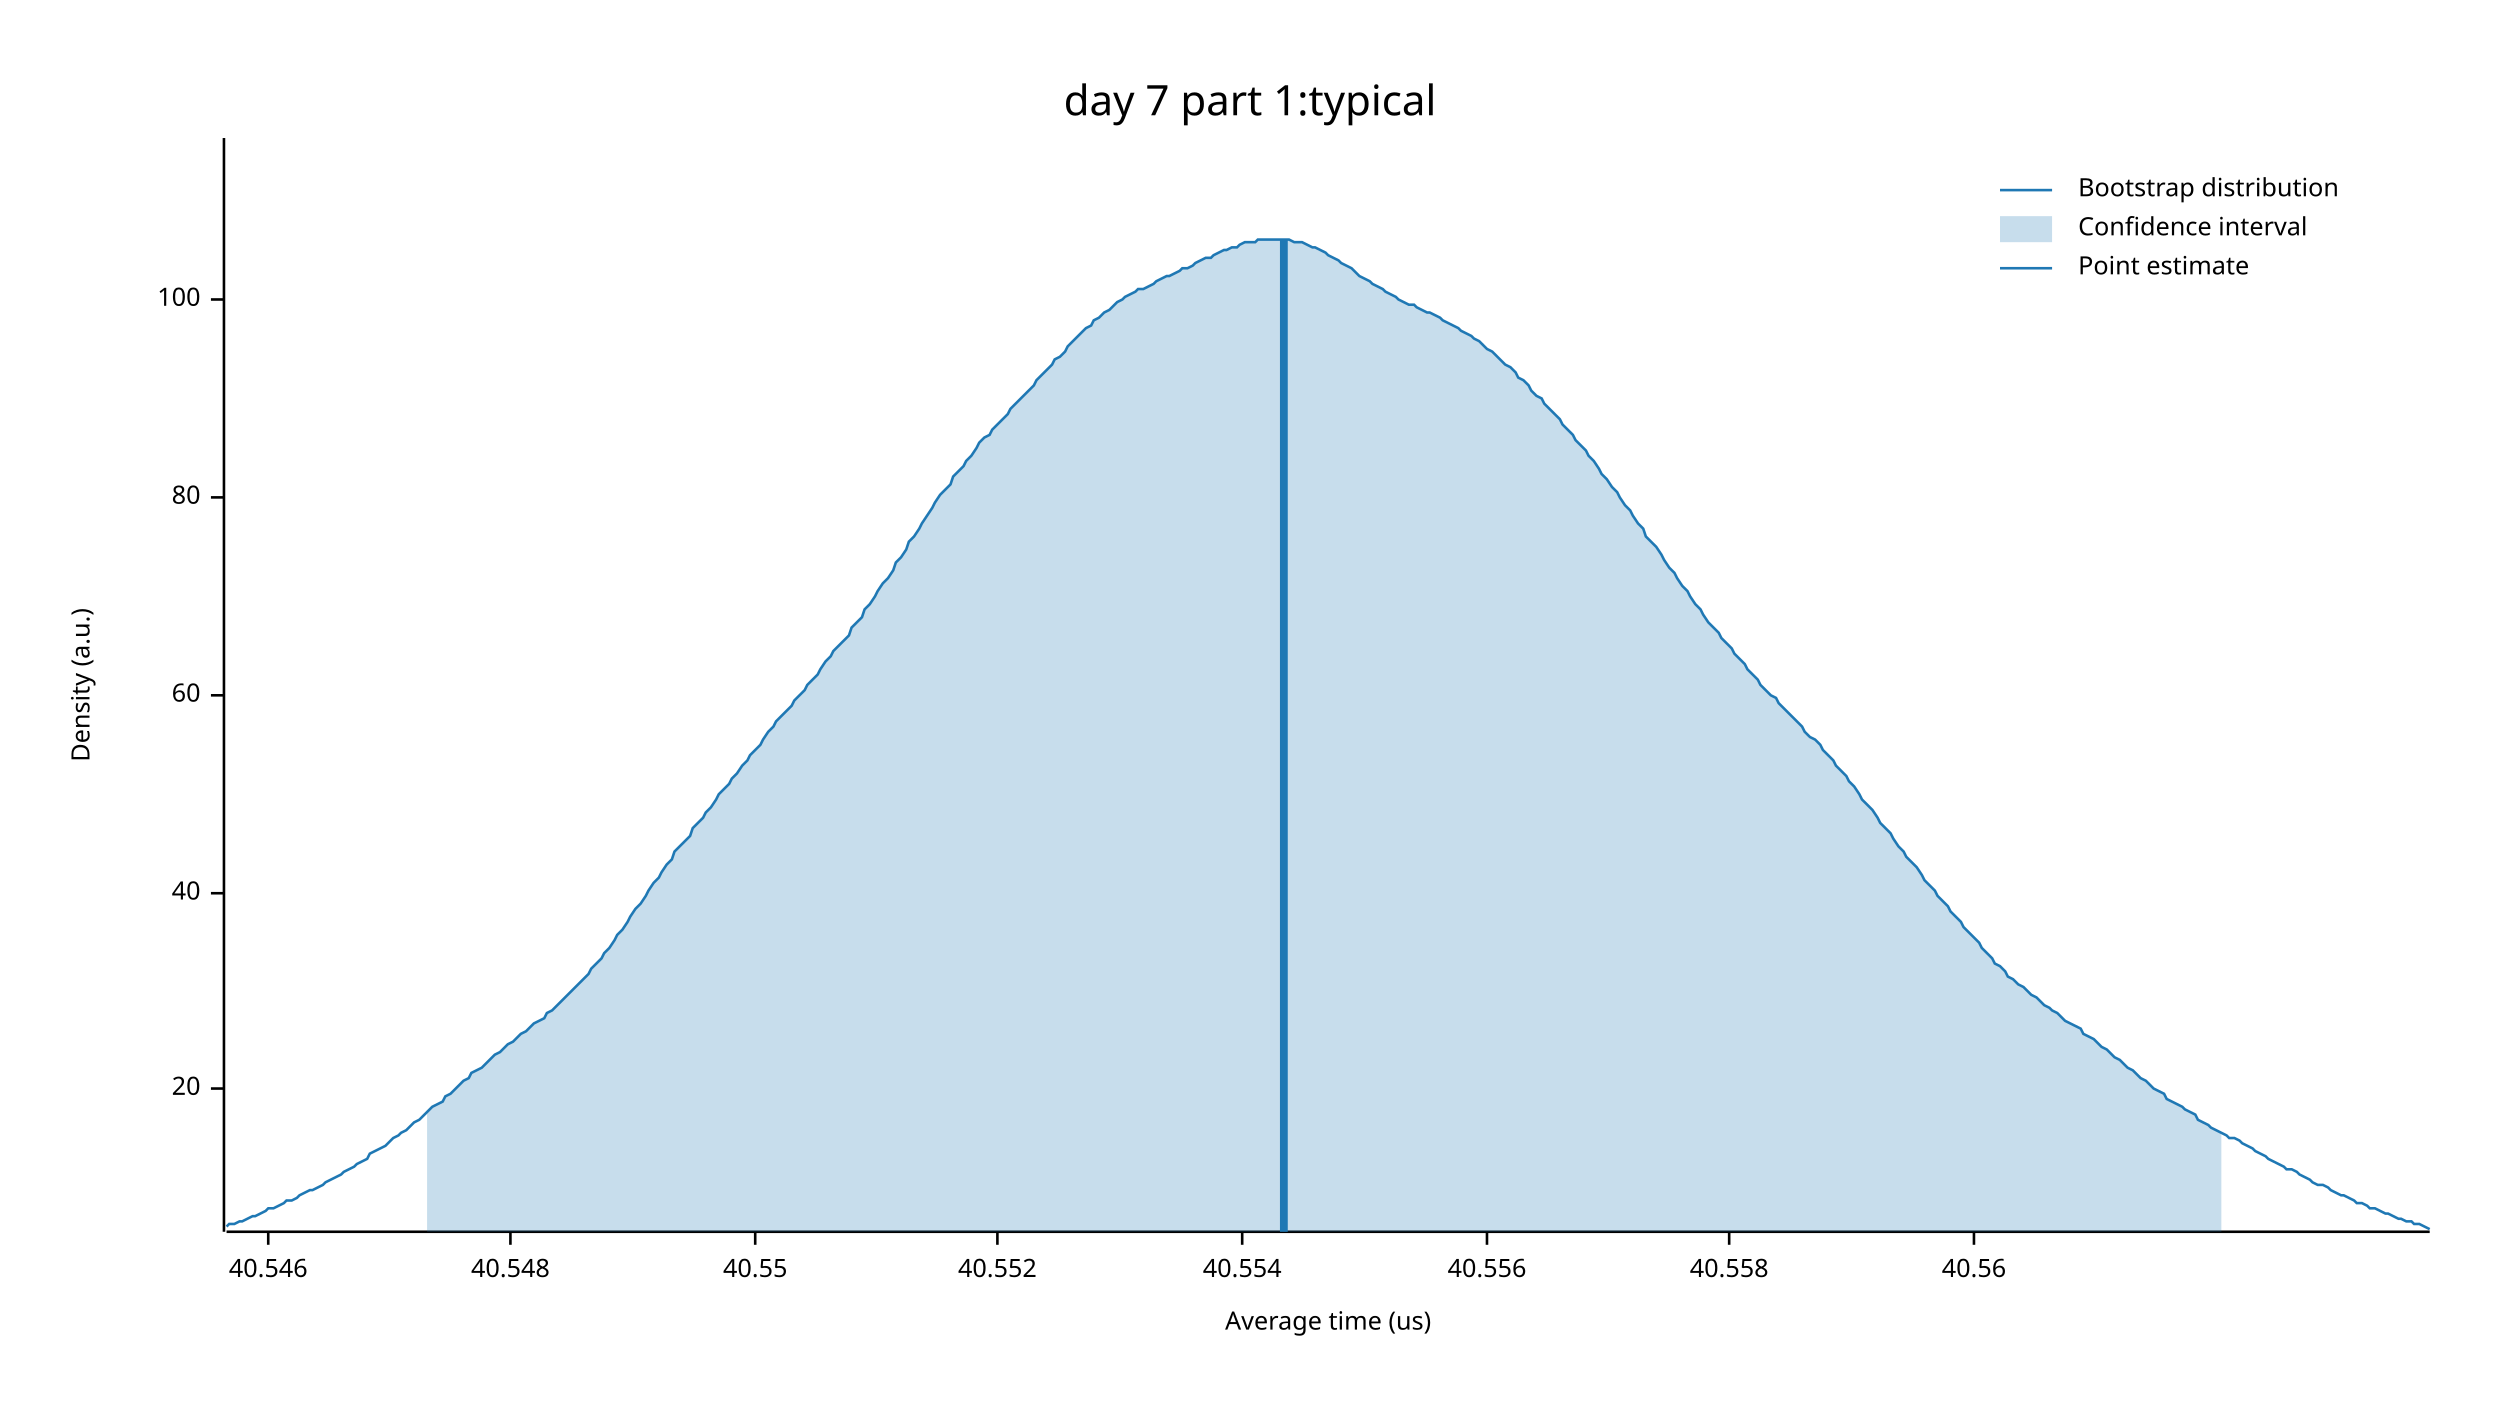
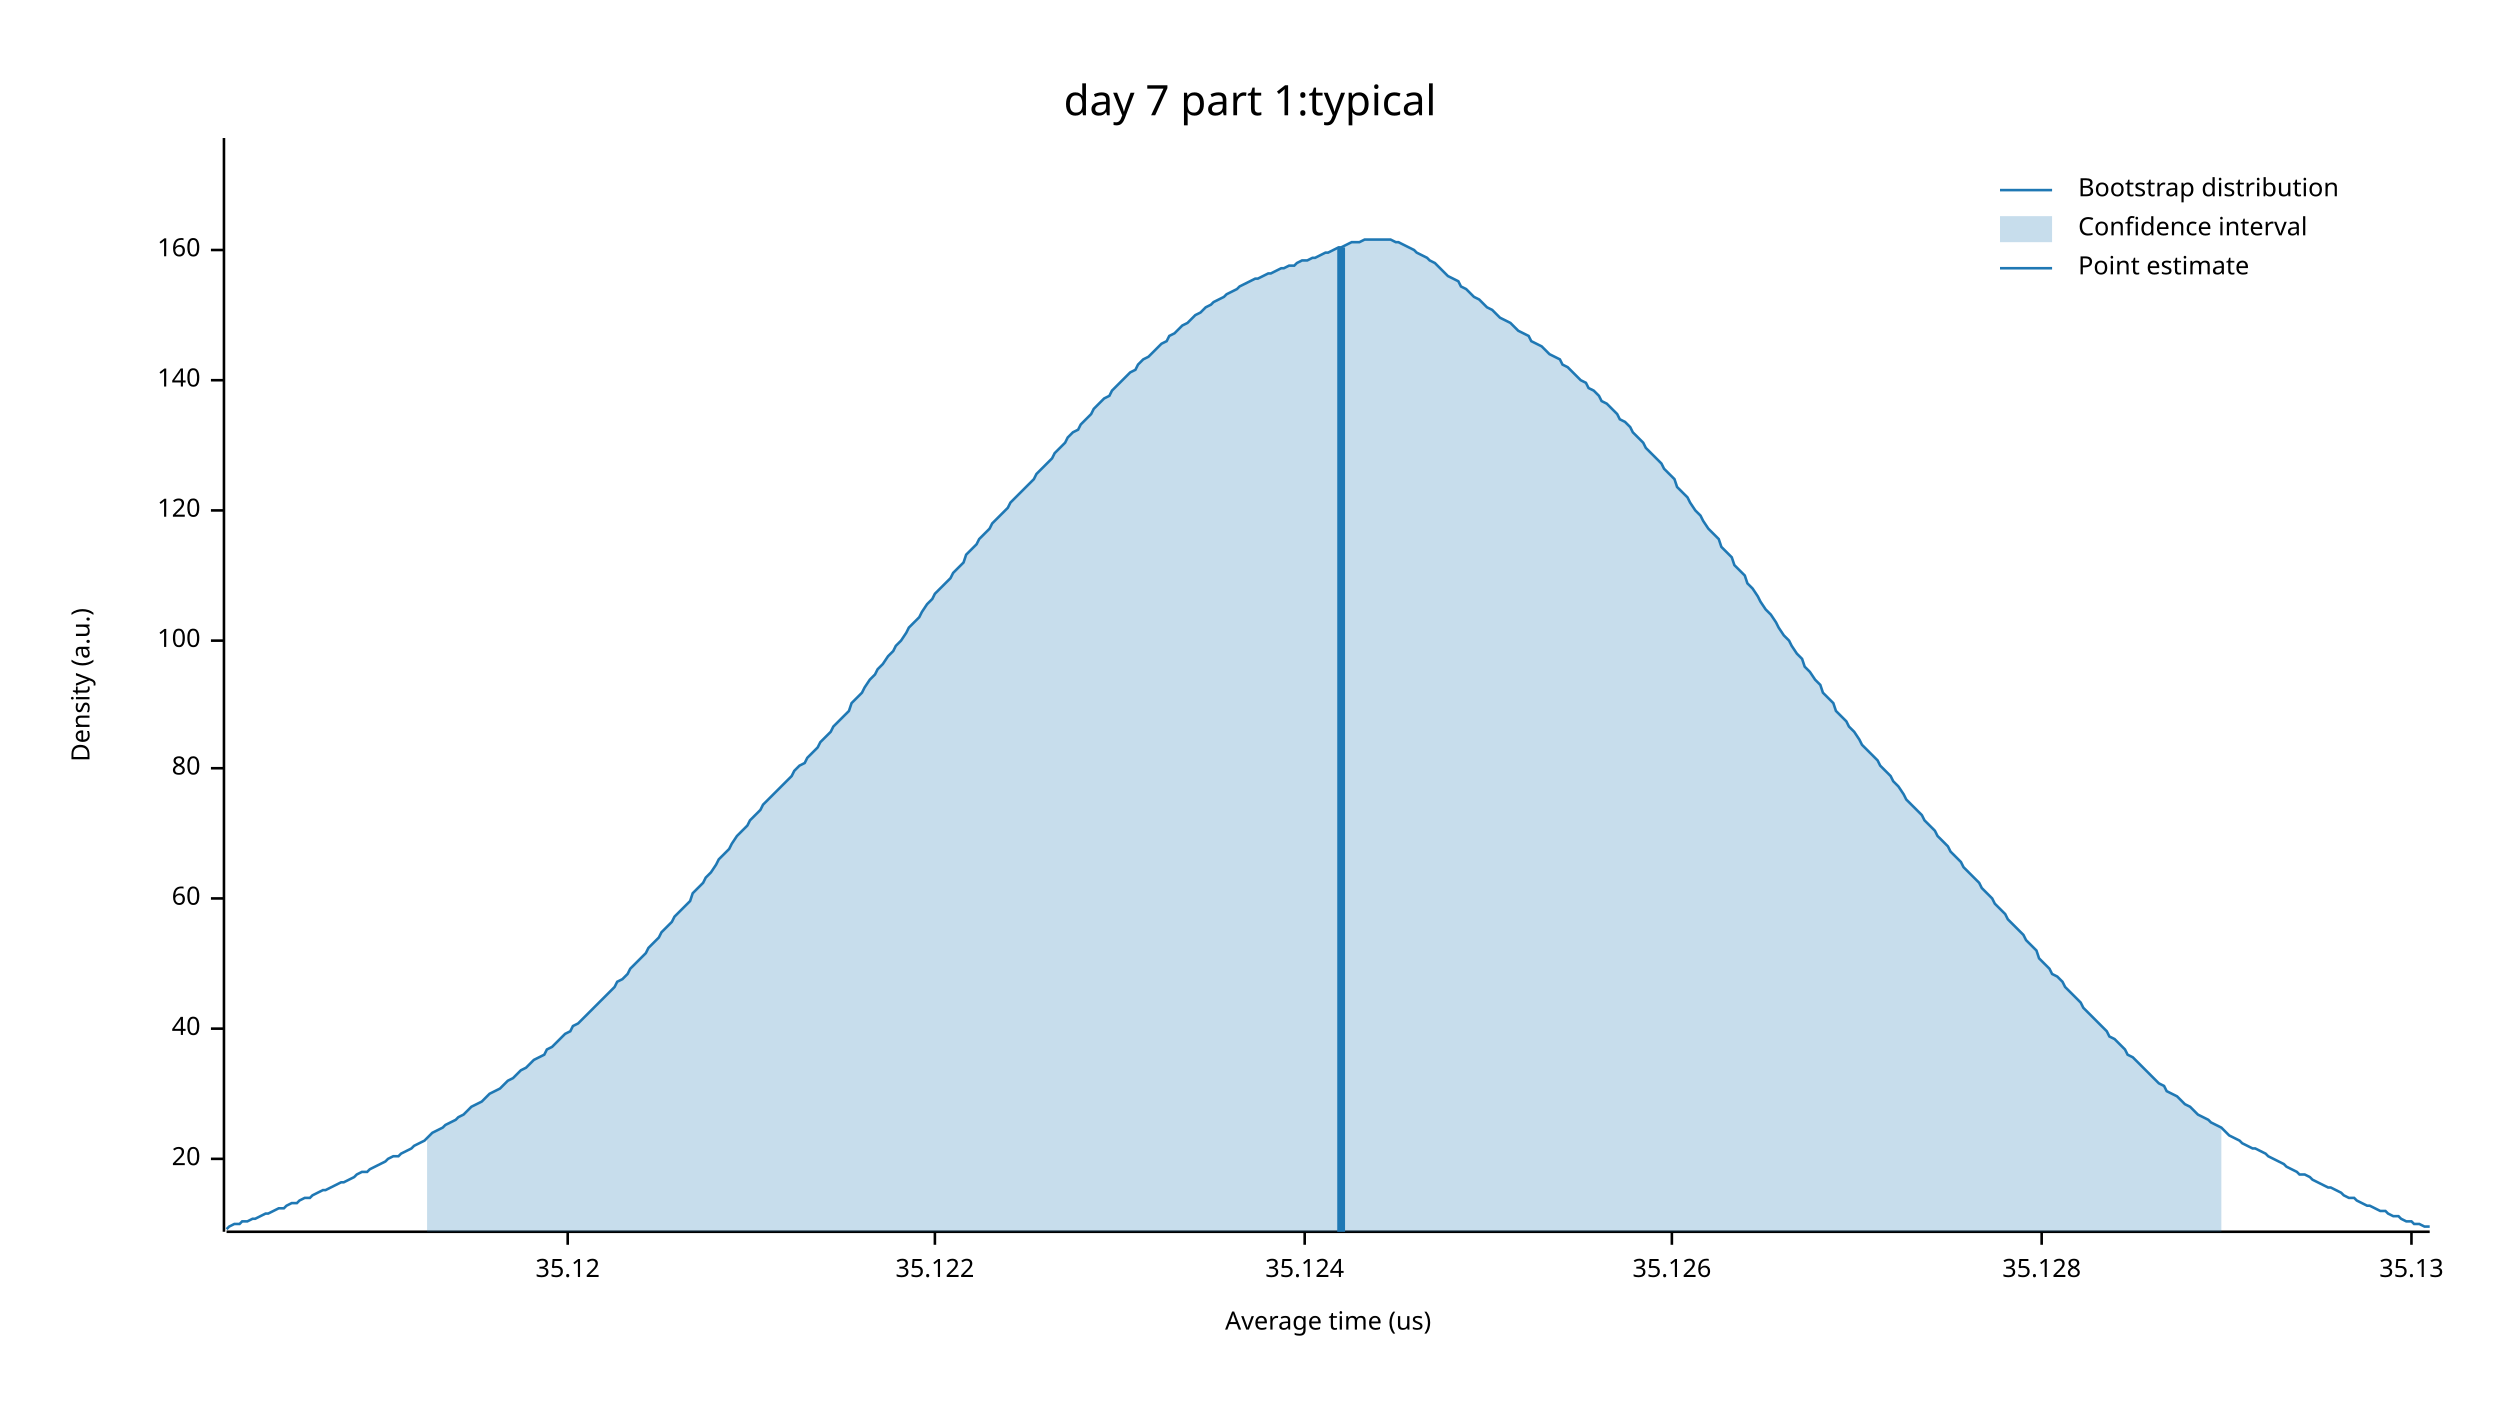
<svg xmlns="http://www.w3.org/2000/svg" width="960" height="540" viewBox="0 0 960 540">
  <text x="480" y="32" dy="0.76em" text-anchor="middle" font-family="sans-serif" font-size="16.129" opacity="1" fill="#000000">
day 7 part 1:typical
</text>
  <text x="27" y="263" dy="0.76em" text-anchor="middle" font-family="sans-serif" font-size="9.677" opacity="1" fill="#000000" transform="rotate(270, 27, 263)">
Density (a.u.)
</text>
  <text x="510" y="513" dy="-0.5ex" text-anchor="middle" font-family="sans-serif" font-size="9.677" opacity="1" fill="#000000">
Average time (us)
</text>
  <polyline fill="none" opacity="1" stroke="#000000" stroke-width="1" points="86,53 86,473 " />
-   <text x="77" y="418" dy="0.5ex" text-anchor="end" font-family="sans-serif" font-size="9.677" opacity="1" fill="#000000">
+   <text x="77" y="445" dy="0.5ex" text-anchor="end" font-family="sans-serif" font-size="9.677" opacity="1" fill="#000000">
20
</text>
-   <polyline fill="none" opacity="1" stroke="#000000" stroke-width="1" points="81,418 86,418 " />
-   <text x="77" y="343" dy="0.5ex" text-anchor="end" font-family="sans-serif" font-size="9.677" opacity="1" fill="#000000">
+   <polyline fill="none" opacity="1" stroke="#000000" stroke-width="1" points="81,445 86,445 " />
+   <text x="77" y="395" dy="0.5ex" text-anchor="end" font-family="sans-serif" font-size="9.677" opacity="1" fill="#000000">
40
</text>
-   <polyline fill="none" opacity="1" stroke="#000000" stroke-width="1" points="81,343 86,343 " />
-   <text x="77" y="267" dy="0.5ex" text-anchor="end" font-family="sans-serif" font-size="9.677" opacity="1" fill="#000000">
+   <polyline fill="none" opacity="1" stroke="#000000" stroke-width="1" points="81,395 86,395 " />
+   <text x="77" y="345" dy="0.5ex" text-anchor="end" font-family="sans-serif" font-size="9.677" opacity="1" fill="#000000">
60
</text>
-   <polyline fill="none" opacity="1" stroke="#000000" stroke-width="1" points="81,267 86,267 " />
-   <text x="77" y="191" dy="0.5ex" text-anchor="end" font-family="sans-serif" font-size="9.677" opacity="1" fill="#000000">
+   <polyline fill="none" opacity="1" stroke="#000000" stroke-width="1" points="81,345 86,345 " />
+   <text x="77" y="295" dy="0.5ex" text-anchor="end" font-family="sans-serif" font-size="9.677" opacity="1" fill="#000000">
80
</text>
-   <polyline fill="none" opacity="1" stroke="#000000" stroke-width="1" points="81,191 86,191 " />
-   <text x="77" y="115" dy="0.5ex" text-anchor="end" font-family="sans-serif" font-size="9.677" opacity="1" fill="#000000">
+   <polyline fill="none" opacity="1" stroke="#000000" stroke-width="1" points="81,295 86,295 " />
+   <text x="77" y="246" dy="0.5ex" text-anchor="end" font-family="sans-serif" font-size="9.677" opacity="1" fill="#000000">
100
</text>
-   <polyline fill="none" opacity="1" stroke="#000000" stroke-width="1" points="81,115 86,115 " />
+   <polyline fill="none" opacity="1" stroke="#000000" stroke-width="1" points="81,246 86,246 " />
+   <text x="77" y="196" dy="0.5ex" text-anchor="end" font-family="sans-serif" font-size="9.677" opacity="1" fill="#000000">
+ 120
+ </text>
+   <polyline fill="none" opacity="1" stroke="#000000" stroke-width="1" points="81,196 86,196 " />
+   <text x="77" y="146" dy="0.5ex" text-anchor="end" font-family="sans-serif" font-size="9.677" opacity="1" fill="#000000">
+ 140
+ </text>
+   <polyline fill="none" opacity="1" stroke="#000000" stroke-width="1" points="81,146 86,146 " />
+   <text x="77" y="96" dy="0.5ex" text-anchor="end" font-family="sans-serif" font-size="9.677" opacity="1" fill="#000000">
+ 160
+ </text>
+   <polyline fill="none" opacity="1" stroke="#000000" stroke-width="1" points="81,96 86,96 " />
  <polyline fill="none" opacity="1" stroke="#000000" stroke-width="1" points="87,473 933,473 " />
-   <text x="103" y="483" dy="0.76em" text-anchor="middle" font-family="sans-serif" font-size="9.677" opacity="1" fill="#000000">
- 40.546
+   <text x="218" y="483" dy="0.76em" text-anchor="middle" font-family="sans-serif" font-size="9.677" opacity="1" fill="#000000">
+ 35.12
</text>
-   <polyline fill="none" opacity="1" stroke="#000000" stroke-width="1" points="103,473 103,478 " />
-   <text x="196" y="483" dy="0.76em" text-anchor="middle" font-family="sans-serif" font-size="9.677" opacity="1" fill="#000000">
- 40.548
+   <polyline fill="none" opacity="1" stroke="#000000" stroke-width="1" points="218,473 218,478 " />
+   <text x="359" y="483" dy="0.76em" text-anchor="middle" font-family="sans-serif" font-size="9.677" opacity="1" fill="#000000">
+ 35.122
</text>
-   <polyline fill="none" opacity="1" stroke="#000000" stroke-width="1" points="196,473 196,478 " />
-   <text x="290" y="483" dy="0.76em" text-anchor="middle" font-family="sans-serif" font-size="9.677" opacity="1" fill="#000000">
- 40.55
+   <polyline fill="none" opacity="1" stroke="#000000" stroke-width="1" points="359,473 359,478 " />
+   <text x="501" y="483" dy="0.76em" text-anchor="middle" font-family="sans-serif" font-size="9.677" opacity="1" fill="#000000">
+ 35.124
</text>
-   <polyline fill="none" opacity="1" stroke="#000000" stroke-width="1" points="290,473 290,478 " />
-   <text x="383" y="483" dy="0.76em" text-anchor="middle" font-family="sans-serif" font-size="9.677" opacity="1" fill="#000000">
- 40.552
+   <polyline fill="none" opacity="1" stroke="#000000" stroke-width="1" points="501,473 501,478 " />
+   <text x="642" y="483" dy="0.76em" text-anchor="middle" font-family="sans-serif" font-size="9.677" opacity="1" fill="#000000">
+ 35.126
</text>
-   <polyline fill="none" opacity="1" stroke="#000000" stroke-width="1" points="383,473 383,478 " />
-   <text x="477" y="483" dy="0.76em" text-anchor="middle" font-family="sans-serif" font-size="9.677" opacity="1" fill="#000000">
- 40.554
+   <polyline fill="none" opacity="1" stroke="#000000" stroke-width="1" points="642,473 642,478 " />
+   <text x="784" y="483" dy="0.76em" text-anchor="middle" font-family="sans-serif" font-size="9.677" opacity="1" fill="#000000">
+ 35.128
</text>
-   <polyline fill="none" opacity="1" stroke="#000000" stroke-width="1" points="477,473 477,478 " />
-   <text x="571" y="483" dy="0.76em" text-anchor="middle" font-family="sans-serif" font-size="9.677" opacity="1" fill="#000000">
- 40.556
+   <polyline fill="none" opacity="1" stroke="#000000" stroke-width="1" points="784,473 784,478 " />
+   <text x="926" y="483" dy="0.76em" text-anchor="middle" font-family="sans-serif" font-size="9.677" opacity="1" fill="#000000">
+ 35.13
</text>
-   <polyline fill="none" opacity="1" stroke="#000000" stroke-width="1" points="571,473 571,478 " />
-   <text x="664" y="483" dy="0.76em" text-anchor="middle" font-family="sans-serif" font-size="9.677" opacity="1" fill="#000000">
- 40.558
- </text>
-   <polyline fill="none" opacity="1" stroke="#000000" stroke-width="1" points="664,473 664,478 " />
-   <text x="758" y="483" dy="0.76em" text-anchor="middle" font-family="sans-serif" font-size="9.677" opacity="1" fill="#000000">
- 40.56
- </text>
-   <polyline fill="none" opacity="1" stroke="#000000" stroke-width="1" points="758,473 758,478 " />
-   <polyline fill="none" opacity="1" stroke="#1F78B4" stroke-width="1" points="87,471 88,470 90,470 92,469 93,469 95,468 97,467 98,467 100,466 102,465 103,464 105,464 107,463 109,462 110,461 112,461 114,460 115,459 117,458 119,457 120,457 122,456 124,455 125,454 127,453 129,452 131,451 132,450 134,449 136,448 137,447 139,446 141,445 142,443 144,442 146,441 148,440 149,439 151,437 153,436 154,435 156,434 158,432 159,431 161,430 163,428 164,427 166,425 168,424 170,423 171,421 173,420 175,418 176,417 178,415 180,414 181,412 183,411 185,410 187,408 188,407 190,405 192,404 193,403 195,401 197,400 198,399 200,397 202,396 203,395 205,393 207,392 209,391 210,389 212,388 214,386 215,385 217,383 219,381 220,380 222,378 224,376 226,374 227,372 229,370 231,368 232,366 234,364 236,361 237,359 239,357 241,354 242,352 244,349 246,347 248,344 249,342 251,339 253,337 254,335 256,332 258,330 259,327 261,325 263,323 265,321 266,318 268,316 270,314 271,312 273,310 275,307 276,305 278,303 280,301 281,299 283,297 285,294 287,292 288,290 290,288 292,286 293,284 295,281 297,279 298,277 300,275 302,273 304,271 305,269 307,267 309,265 310,263 312,261 314,259 315,257 317,254 319,252 320,250 322,248 324,246 326,244 327,241 329,239 331,237 332,234 334,232 336,229 337,227 339,224 341,222 343,219 344,216 346,214 348,211 349,208 351,206 353,203 354,201 356,198 358,195 359,193 361,190 363,188 365,186 366,183 368,181 370,179 371,177 373,175 375,172 376,170 378,168 380,167 381,165 383,163 385,161 387,159 388,157 390,155 392,153 393,152 395,150 397,148 398,146 400,144 402,142 404,140 405,138 407,137 409,135 410,133 412,131 414,129 415,128 417,126 419,125 420,123 422,122 424,120 426,119 427,118 429,116 431,115 432,114 434,113 436,112 437,111 439,111 441,110 443,109 444,108 446,107 448,106 449,106 451,105 453,104 454,103 456,103 458,102 459,101 461,100 463,99 465,99 466,98 468,97 470,96 471,96 473,95 475,95 476,94 478,93 480,93 482,93 483,92 485,92 487,92 488,92 490,92 492,92 493,92 495,92 497,93 498,93 500,93 502,94 504,95 505,95 507,96 509,97 510,98 512,99 514,100 515,101 517,102 519,103 521,105 522,106 524,107 526,108 527,109 529,110 531,111 532,112 534,113 536,114 537,115 539,116 541,117 543,117 544,118 546,119 548,120 549,120 551,121 553,122 554,123 556,124 558,125 560,126 561,127 563,128 565,129 566,130 568,131 570,133 571,134 573,135 575,137 576,138 578,140 580,141 582,143 583,145 585,146 587,148 588,150 590,152 592,153 593,155 595,157 597,159 599,161 600,163 602,165 604,167 605,169 607,171 609,173 610,175 612,177 614,180 615,182 617,184 619,187 621,189 622,191 624,194 626,196 627,198 629,201 631,203 632,206 634,208 636,210 638,213 639,215 641,218 643,220 644,222 646,225 648,227 649,229 651,232 653,234 654,236 656,239 658,241 660,243 661,245 663,247 665,249 666,251 668,253 670,255 671,257 673,259 675,261 676,263 678,265 680,267 682,268 683,270 685,272 687,274 688,275 690,277 692,279 693,281 695,283 697,284 699,286 700,288 702,290 704,292 705,294 707,296 709,298 710,300 712,302 714,305 715,307 717,309 719,311 721,314 722,316 724,318 726,320 727,322 729,325 731,327 732,329 734,331 736,333 738,336 739,338 741,340 743,342 744,344 746,346 748,348 749,350 751,352 753,354 754,356 756,358 758,360 760,362 761,364 763,366 765,368 766,370 768,371 770,373 771,375 773,376 775,378 777,379 778,380 780,382 782,383 783,384 785,386 787,387 788,388 790,389 792,391 793,392 795,393 797,394 799,395 800,397 802,398 804,399 805,400 807,402 809,403 810,404 812,406 814,407 816,409 817,410 819,411 821,413 822,414 824,415 826,417 827,418 829,419 831,420 832,422 834,423 836,424 838,425 839,426 841,427 843,428 844,430 846,431 848,432 849,433 851,434 853,435 855,436 856,437 858,437 860,438 861,439 863,440 865,441 866,442 868,443 870,444 871,445 873,446 875,447 877,448 878,449 880,449 882,450 883,451 885,452 887,453 888,454 890,455 892,455 894,456 895,457 897,458 899,459 900,459 902,460 904,461 905,462 907,462 909,463 910,464 912,464 914,465 916,466 917,466 919,467 921,468 922,468 924,469 926,469 927,470 929,470 931,471 933,472 " />
-   <polygon opacity="0.25" fill="#1F78B4" points="164,427 166,425 168,424 170,423 171,421 173,420 175,418 176,417 178,415 180,414 181,412 183,411 185,410 187,408 188,407 190,405 192,404 193,403 195,401 197,400 198,399 200,397 202,396 203,395 205,393 207,392 209,391 210,389 212,388 214,386 215,385 217,383 219,381 220,380 222,378 224,376 226,374 227,372 229,370 231,368 232,366 234,364 236,361 237,359 239,357 241,354 242,352 244,349 246,347 248,344 249,342 251,339 253,337 254,335 256,332 258,330 259,327 261,325 263,323 265,321 266,318 268,316 270,314 271,312 273,310 275,307 276,305 278,303 280,301 281,299 283,297 285,294 287,292 288,290 290,288 292,286 293,284 295,281 297,279 298,277 300,275 302,273 304,271 305,269 307,267 309,265 310,263 312,261 314,259 315,257 317,254 319,252 320,250 322,248 324,246 326,244 327,241 329,239 331,237 332,234 334,232 336,229 337,227 339,224 341,222 343,219 344,216 346,214 348,211 349,208 351,206 353,203 354,201 356,198 358,195 359,193 361,190 363,188 365,186 366,183 368,181 370,179 371,177 373,175 375,172 376,170 378,168 380,167 381,165 383,163 385,161 387,159 388,157 390,155 392,153 393,152 395,150 397,148 398,146 400,144 402,142 404,140 405,138 407,137 409,135 410,133 412,131 414,129 415,128 417,126 419,125 420,123 422,122 424,120 426,119 427,118 429,116 431,115 432,114 434,113 436,112 437,111 439,111 441,110 443,109 444,108 446,107 448,106 449,106 451,105 453,104 454,103 456,103 458,102 459,101 461,100 463,99 465,99 466,98 468,97 470,96 471,96 473,95 475,95 476,94 478,93 480,93 482,93 483,92 485,92 487,92 488,92 490,92 492,92 493,92 495,92 497,93 498,93 500,93 502,94 504,95 505,95 507,96 509,97 510,98 512,99 514,100 515,101 517,102 519,103 521,105 522,106 524,107 526,108 527,109 529,110 531,111 532,112 534,113 536,114 537,115 539,116 541,117 543,117 544,118 546,119 548,120 549,120 551,121 553,122 554,123 556,124 558,125 560,126 561,127 563,128 565,129 566,130 568,131 570,133 571,134 573,135 575,137 576,138 578,140 580,141 582,143 583,145 585,146 587,148 588,150 590,152 592,153 593,155 595,157 597,159 599,161 600,163 602,165 604,167 605,169 607,171 609,173 610,175 612,177 614,180 615,182 617,184 619,187 621,189 622,191 624,194 626,196 627,198 629,201 631,203 632,206 634,208 636,210 638,213 639,215 641,218 643,220 644,222 646,225 648,227 649,229 651,232 653,234 654,236 656,239 658,241 660,243 661,245 663,247 665,249 666,251 668,253 670,255 671,257 673,259 675,261 676,263 678,265 680,267 682,268 683,270 685,272 687,274 688,275 690,277 692,279 693,281 695,283 697,284 699,286 700,288 702,290 704,292 705,294 707,296 709,298 710,300 712,302 714,305 715,307 717,309 719,311 721,314 722,316 724,318 726,320 727,322 729,325 731,327 732,329 734,331 736,333 738,336 739,338 741,340 743,342 744,344 746,346 748,348 749,350 751,352 753,354 754,356 756,358 758,360 760,362 761,364 763,366 765,368 766,370 768,371 770,373 771,375 773,376 775,378 777,379 778,380 780,382 782,383 783,384 785,386 787,387 788,388 790,389 792,391 793,392 795,393 797,394 799,395 800,397 802,398 804,399 805,400 807,402 809,403 810,404 812,406 814,407 816,409 817,410 819,411 821,413 822,414 824,415 826,417 827,418 829,419 831,420 832,422 834,423 836,424 838,425 839,426 841,427 843,428 844,430 846,431 848,432 849,433 851,434 853,435 853,473 164,473 " />
-   <polyline fill="none" opacity="1" stroke="#1F78B4" stroke-width="3" points="493,473 493,92 " />
+   <polyline fill="none" opacity="1" stroke="#000000" stroke-width="1" points="926,473 926,478 " />
+   <polyline fill="none" opacity="1" stroke="#1F78B4" stroke-width="1" points="87,472 88,471 90,470 92,470 93,469 95,469 97,468 98,468 100,467 102,466 103,466 105,465 107,464 109,464 110,463 112,462 114,462 115,461 117,460 119,460 120,459 122,458 124,457 125,457 127,456 129,455 131,454 132,454 134,453 136,452 137,451 139,450 141,450 142,449 144,448 146,447 148,446 149,445 151,444 153,444 154,443 156,442 158,441 159,440 161,439 163,438 164,437 166,435 168,434 170,433 171,432 173,431 175,430 176,429 178,428 180,426 181,425 183,424 185,423 187,421 188,420 190,419 192,418 193,417 195,415 197,414 198,413 200,411 202,410 203,409 205,407 207,406 209,405 210,403 212,402 214,400 215,399 217,397 219,396 220,394 222,393 224,391 226,389 227,388 229,386 231,384 232,383 234,381 236,379 237,377 239,376 241,374 242,372 244,370 246,368 248,366 249,364 251,362 253,360 254,358 256,356 258,354 259,352 261,350 263,348 265,346 266,343 268,341 270,339 271,337 273,335 275,332 276,330 278,328 280,326 281,324 283,321 285,319 287,317 288,315 290,313 292,311 293,309 295,307 297,305 298,304 300,302 302,300 304,298 305,296 307,294 309,293 310,291 312,289 314,287 315,285 317,283 319,281 320,279 322,277 324,275 326,273 327,270 329,268 331,266 332,264 334,261 336,259 337,257 339,255 341,252 343,250 344,248 346,246 348,243 349,241 351,239 353,237 354,235 356,232 358,230 359,228 361,226 363,224 365,222 366,220 368,218 370,216 371,213 373,211 375,209 376,207 378,205 380,203 381,201 383,199 385,197 387,195 388,193 390,191 392,189 393,188 395,186 397,184 398,182 400,180 402,178 404,176 405,174 407,172 409,170 410,168 412,166 414,165 415,163 417,161 419,159 420,157 422,155 424,153 426,152 427,150 429,148 431,146 432,145 434,143 436,142 437,140 439,138 441,137 443,135 444,134 446,132 448,131 449,129 451,128 453,126 454,125 456,124 458,122 459,121 461,120 463,118 465,117 466,116 468,115 470,114 471,113 473,112 475,111 476,110 478,109 480,108 482,107 483,107 485,106 487,105 488,105 490,104 492,103 493,103 495,102 497,102 498,101 500,100 502,100 504,99 505,99 507,98 509,97 510,97 512,96 514,95 515,95 517,94 519,93 521,93 522,93 524,92 526,92 527,92 529,92 531,92 532,92 534,92 536,93 537,93 539,94 541,95 543,96 544,97 546,98 548,99 549,100 551,101 553,103 554,104 556,106 558,107 560,108 561,110 563,111 565,113 566,114 568,115 570,117 571,118 573,119 575,121 576,122 578,123 580,124 582,126 583,127 585,128 587,129 588,131 590,132 592,133 593,134 595,136 597,137 599,138 600,140 602,141 604,143 605,144 607,146 609,147 610,149 612,150 614,152 615,154 617,155 619,157 621,159 622,161 624,162 626,164 627,166 629,168 631,170 632,172 634,174 636,176 638,178 639,180 641,182 643,184 644,187 646,189 648,191 649,193 651,196 653,198 654,200 656,203 658,205 660,207 661,210 663,212 665,214 666,217 668,219 670,221 671,224 673,226 675,229 676,231 678,234 680,236 682,239 683,241 685,244 687,246 688,248 690,251 692,253 693,256 695,258 697,261 699,263 700,266 702,268 704,270 705,273 707,275 709,277 710,279 712,281 714,284 715,286 717,288 719,290 721,292 722,294 724,296 726,298 727,300 729,302 731,305 732,307 734,309 736,311 738,313 739,315 741,317 743,319 744,321 746,323 748,325 749,327 751,329 753,331 754,333 756,335 758,337 760,339 761,341 763,343 765,345 766,347 768,349 770,351 771,353 773,355 775,357 777,359 778,361 780,363 782,365 783,368 785,370 787,372 788,374 790,375 792,377 793,379 795,381 797,383 799,385 800,387 802,389 804,391 805,392 807,394 809,396 810,398 812,399 814,401 816,403 817,405 819,406 821,408 822,409 824,411 826,413 827,414 829,416 831,417 832,419 834,420 836,421 838,423 839,424 841,425 843,427 844,428 846,429 848,430 849,431 851,432 853,433 855,435 856,436 858,437 860,438 861,439 863,440 865,441 866,441 868,442 870,443 871,444 873,445 875,446 877,447 878,448 880,449 882,450 883,451 885,451 887,452 888,453 890,454 892,455 894,456 895,456 897,457 899,458 900,459 902,460 904,460 905,461 907,462 909,463 910,463 912,464 914,465 916,465 917,466 919,467 921,467 922,468 924,469 926,469 927,470 929,470 931,471 933,471 " />
+   <polygon opacity="0.25" fill="#1F78B4" points="164,437 166,435 168,434 170,433 171,432 173,431 175,430 176,429 178,428 180,426 181,425 183,424 185,423 187,421 188,420 190,419 192,418 193,417 195,415 197,414 198,413 200,411 202,410 203,409 205,407 207,406 209,405 210,403 212,402 214,400 215,399 217,397 219,396 220,394 222,393 224,391 226,389 227,388 229,386 231,384 232,383 234,381 236,379 237,377 239,376 241,374 242,372 244,370 246,368 248,366 249,364 251,362 253,360 254,358 256,356 258,354 259,352 261,350 263,348 265,346 266,343 268,341 270,339 271,337 273,335 275,332 276,330 278,328 280,326 281,324 283,321 285,319 287,317 288,315 290,313 292,311 293,309 295,307 297,305 298,304 300,302 302,300 304,298 305,296 307,294 309,293 310,291 312,289 314,287 315,285 317,283 319,281 320,279 322,277 324,275 326,273 327,270 329,268 331,266 332,264 334,261 336,259 337,257 339,255 341,252 343,250 344,248 346,246 348,243 349,241 351,239 353,237 354,235 356,232 358,230 359,228 361,226 363,224 365,222 366,220 368,218 370,216 371,213 373,211 375,209 376,207 378,205 380,203 381,201 383,199 385,197 387,195 388,193 390,191 392,189 393,188 395,186 397,184 398,182 400,180 402,178 404,176 405,174 407,172 409,170 410,168 412,166 414,165 415,163 417,161 419,159 420,157 422,155 424,153 426,152 427,150 429,148 431,146 432,145 434,143 436,142 437,140 439,138 441,137 443,135 444,134 446,132 448,131 449,129 451,128 453,126 454,125 456,124 458,122 459,121 461,120 463,118 465,117 466,116 468,115 470,114 471,113 473,112 475,111 476,110 478,109 480,108 482,107 483,107 485,106 487,105 488,105 490,104 492,103 493,103 495,102 497,102 498,101 500,100 502,100 504,99 505,99 507,98 509,97 510,97 512,96 514,95 515,95 517,94 519,93 521,93 522,93 524,92 526,92 527,92 529,92 531,92 532,92 534,92 536,93 537,93 539,94 541,95 543,96 544,97 546,98 548,99 549,100 551,101 553,103 554,104 556,106 558,107 560,108 561,110 563,111 565,113 566,114 568,115 570,117 571,118 573,119 575,121 576,122 578,123 580,124 582,126 583,127 585,128 587,129 588,131 590,132 592,133 593,134 595,136 597,137 599,138 600,140 602,141 604,143 605,144 607,146 609,147 610,149 612,150 614,152 615,154 617,155 619,157 621,159 622,161 624,162 626,164 627,166 629,168 631,170 632,172 634,174 636,176 638,178 639,180 641,182 643,184 644,187 646,189 648,191 649,193 651,196 653,198 654,200 656,203 658,205 660,207 661,210 663,212 665,214 666,217 668,219 670,221 671,224 673,226 675,229 676,231 678,234 680,236 682,239 683,241 685,244 687,246 688,248 690,251 692,253 693,256 695,258 697,261 699,263 700,266 702,268 704,270 705,273 707,275 709,277 710,279 712,281 714,284 715,286 717,288 719,290 721,292 722,294 724,296 726,298 727,300 729,302 731,305 732,307 734,309 736,311 738,313 739,315 741,317 743,319 744,321 746,323 748,325 749,327 751,329 753,331 754,333 756,335 758,337 760,339 761,341 763,343 765,345 766,347 768,349 770,351 771,353 773,355 775,357 777,359 778,361 780,363 782,365 783,368 785,370 787,372 788,374 790,375 792,377 793,379 795,381 797,383 799,385 800,387 802,389 804,391 805,392 807,394 809,396 810,398 812,399 814,401 816,403 817,405 819,406 821,408 822,409 824,411 826,413 827,414 829,416 831,417 832,419 834,420 836,421 838,423 839,424 841,425 843,427 844,428 846,429 848,430 849,431 851,432 853,433 853,473 164,473 " />
+   <polyline fill="none" opacity="1" stroke="#1F78B4" stroke-width="3" points="515,473 515,95 " />
  <text x="798" y="68" dy="0.76em" text-anchor="start" font-family="sans-serif" font-size="9.677" opacity="1" fill="#000000">
Bootstrap distribution
</text>
  <text x="798" y="83" dy="0.76em" text-anchor="start" font-family="sans-serif" font-size="9.677" opacity="1" fill="#000000">
Confidence interval
</text>
  <text x="798" y="98" dy="0.76em" text-anchor="start" font-family="sans-serif" font-size="9.677" opacity="1" fill="#000000">
Point estimate
</text>
  <polyline fill="none" opacity="1" stroke="#1F78B4" stroke-width="1" points="768,73 788,73 " />
  <rect x="768" y="83" width="20" height="10" opacity="0.25" fill="#1F78B4" stroke="none" />
  <polyline fill="none" opacity="1" stroke="#1F78B4" stroke-width="1" points="768,103 788,103 " />
</svg>
